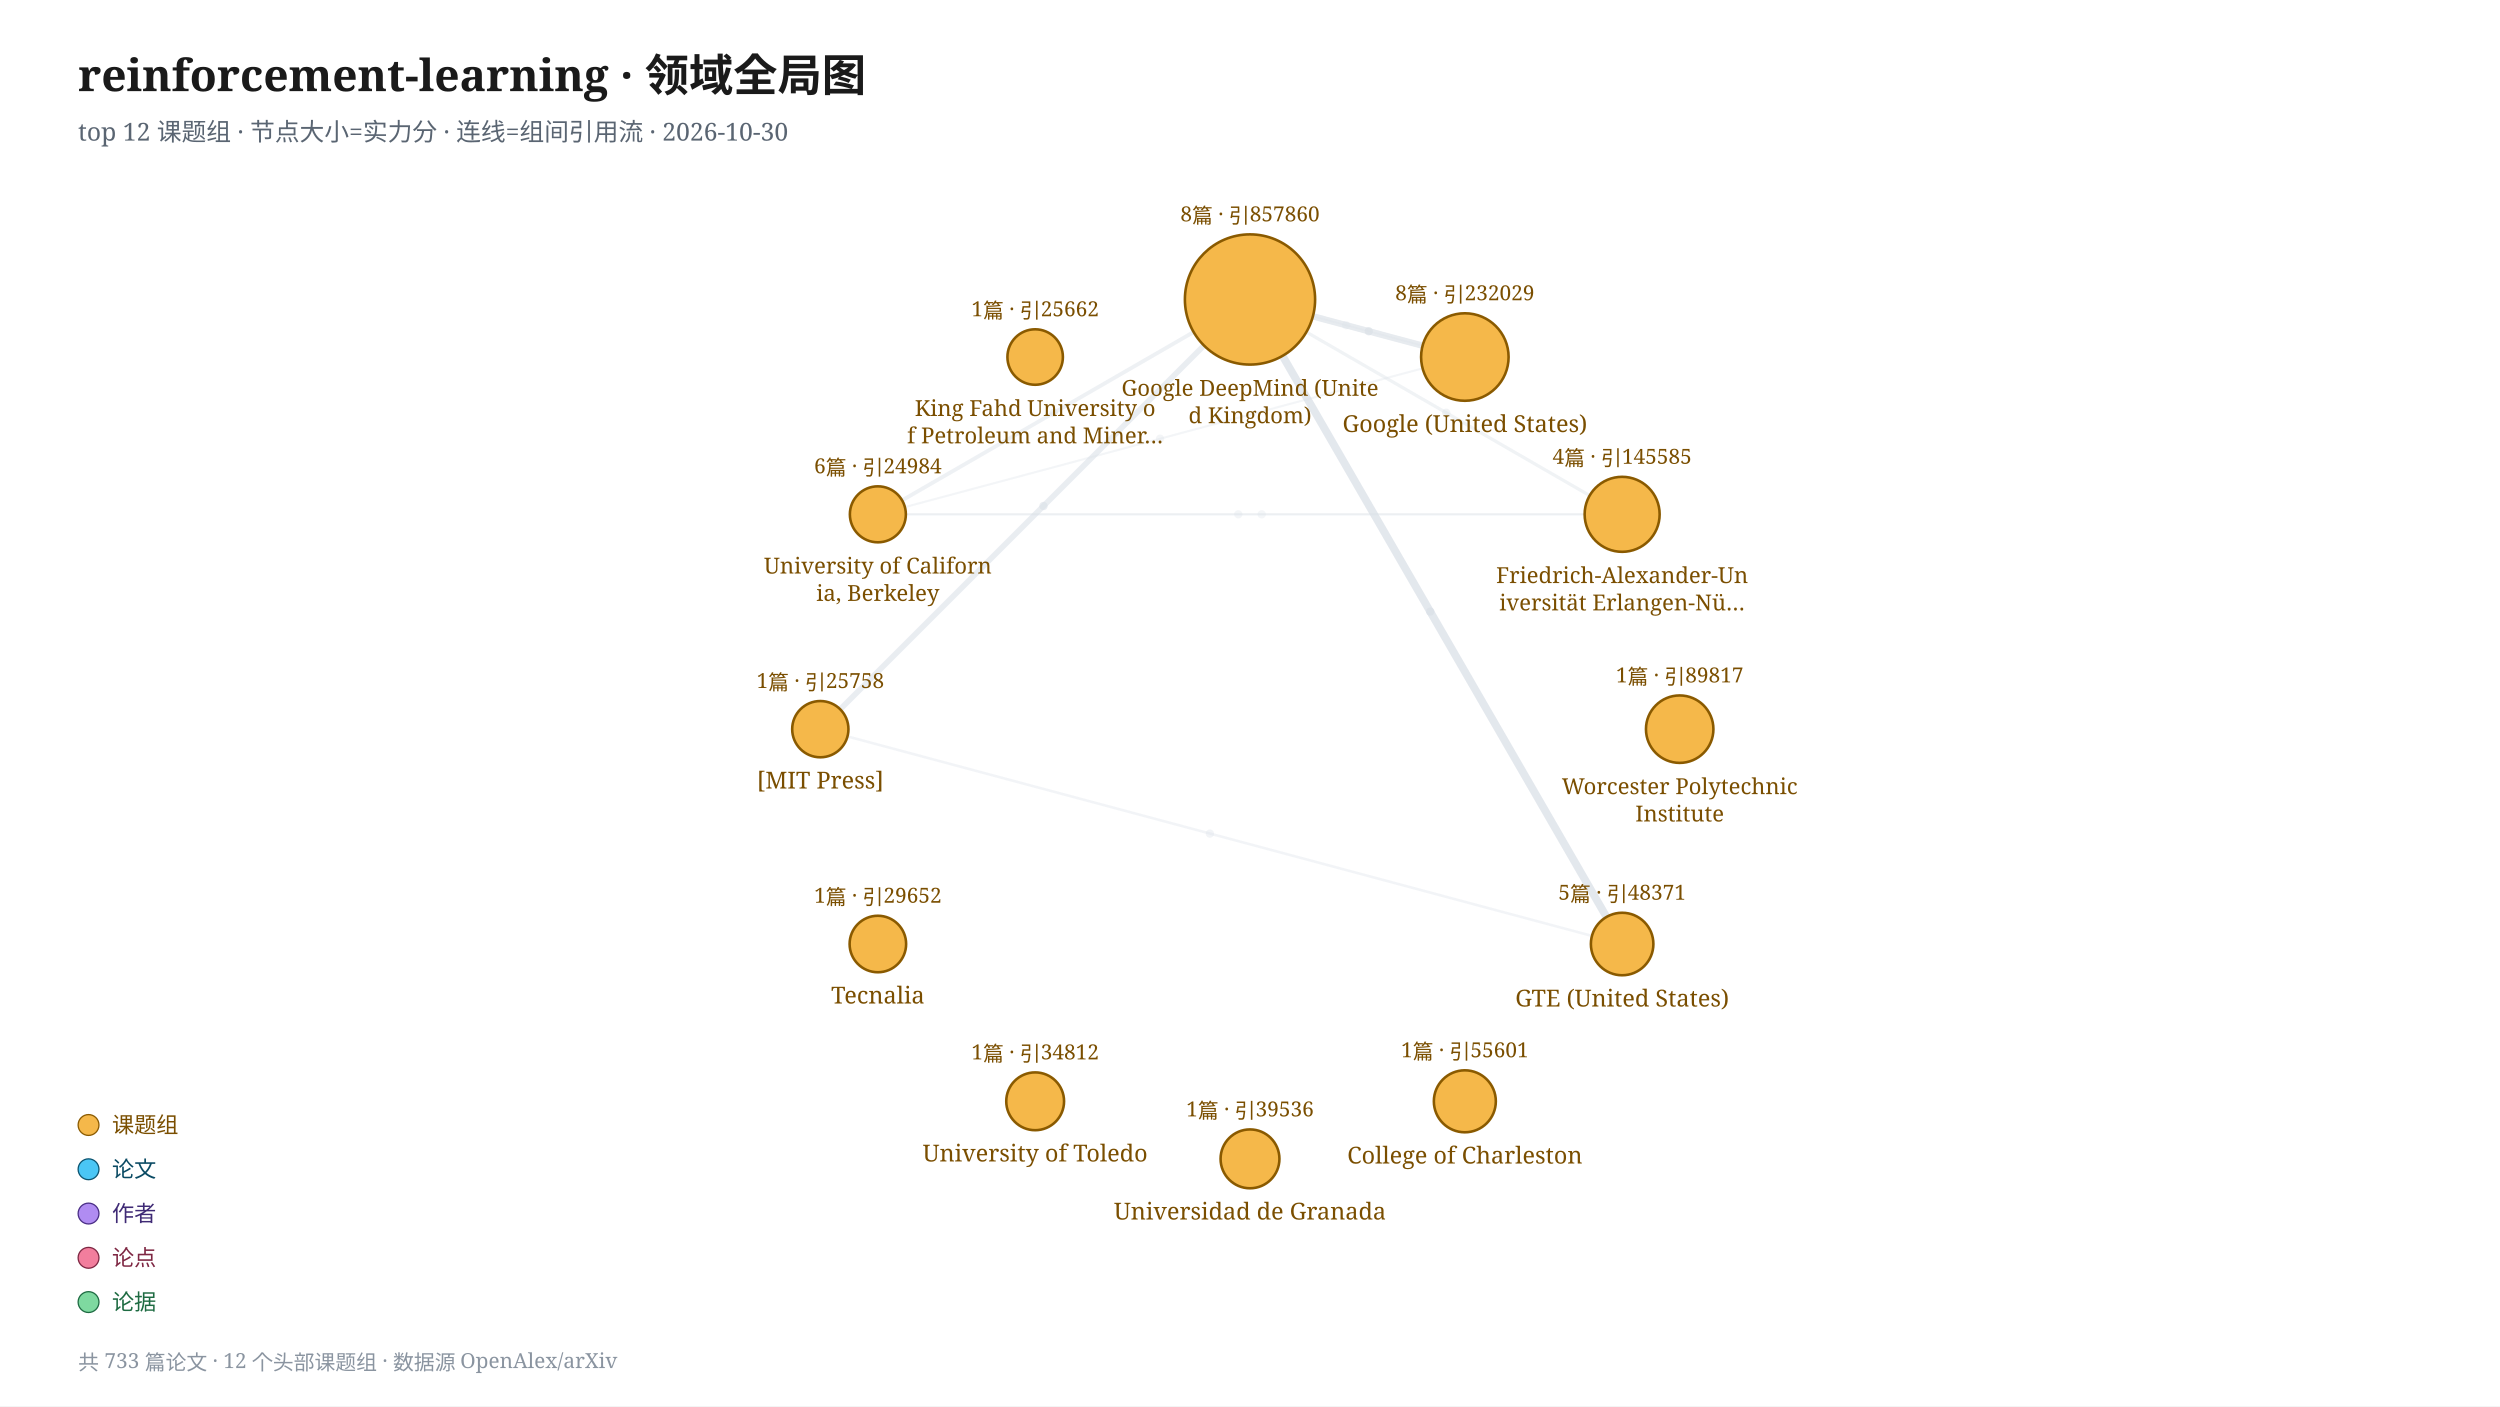
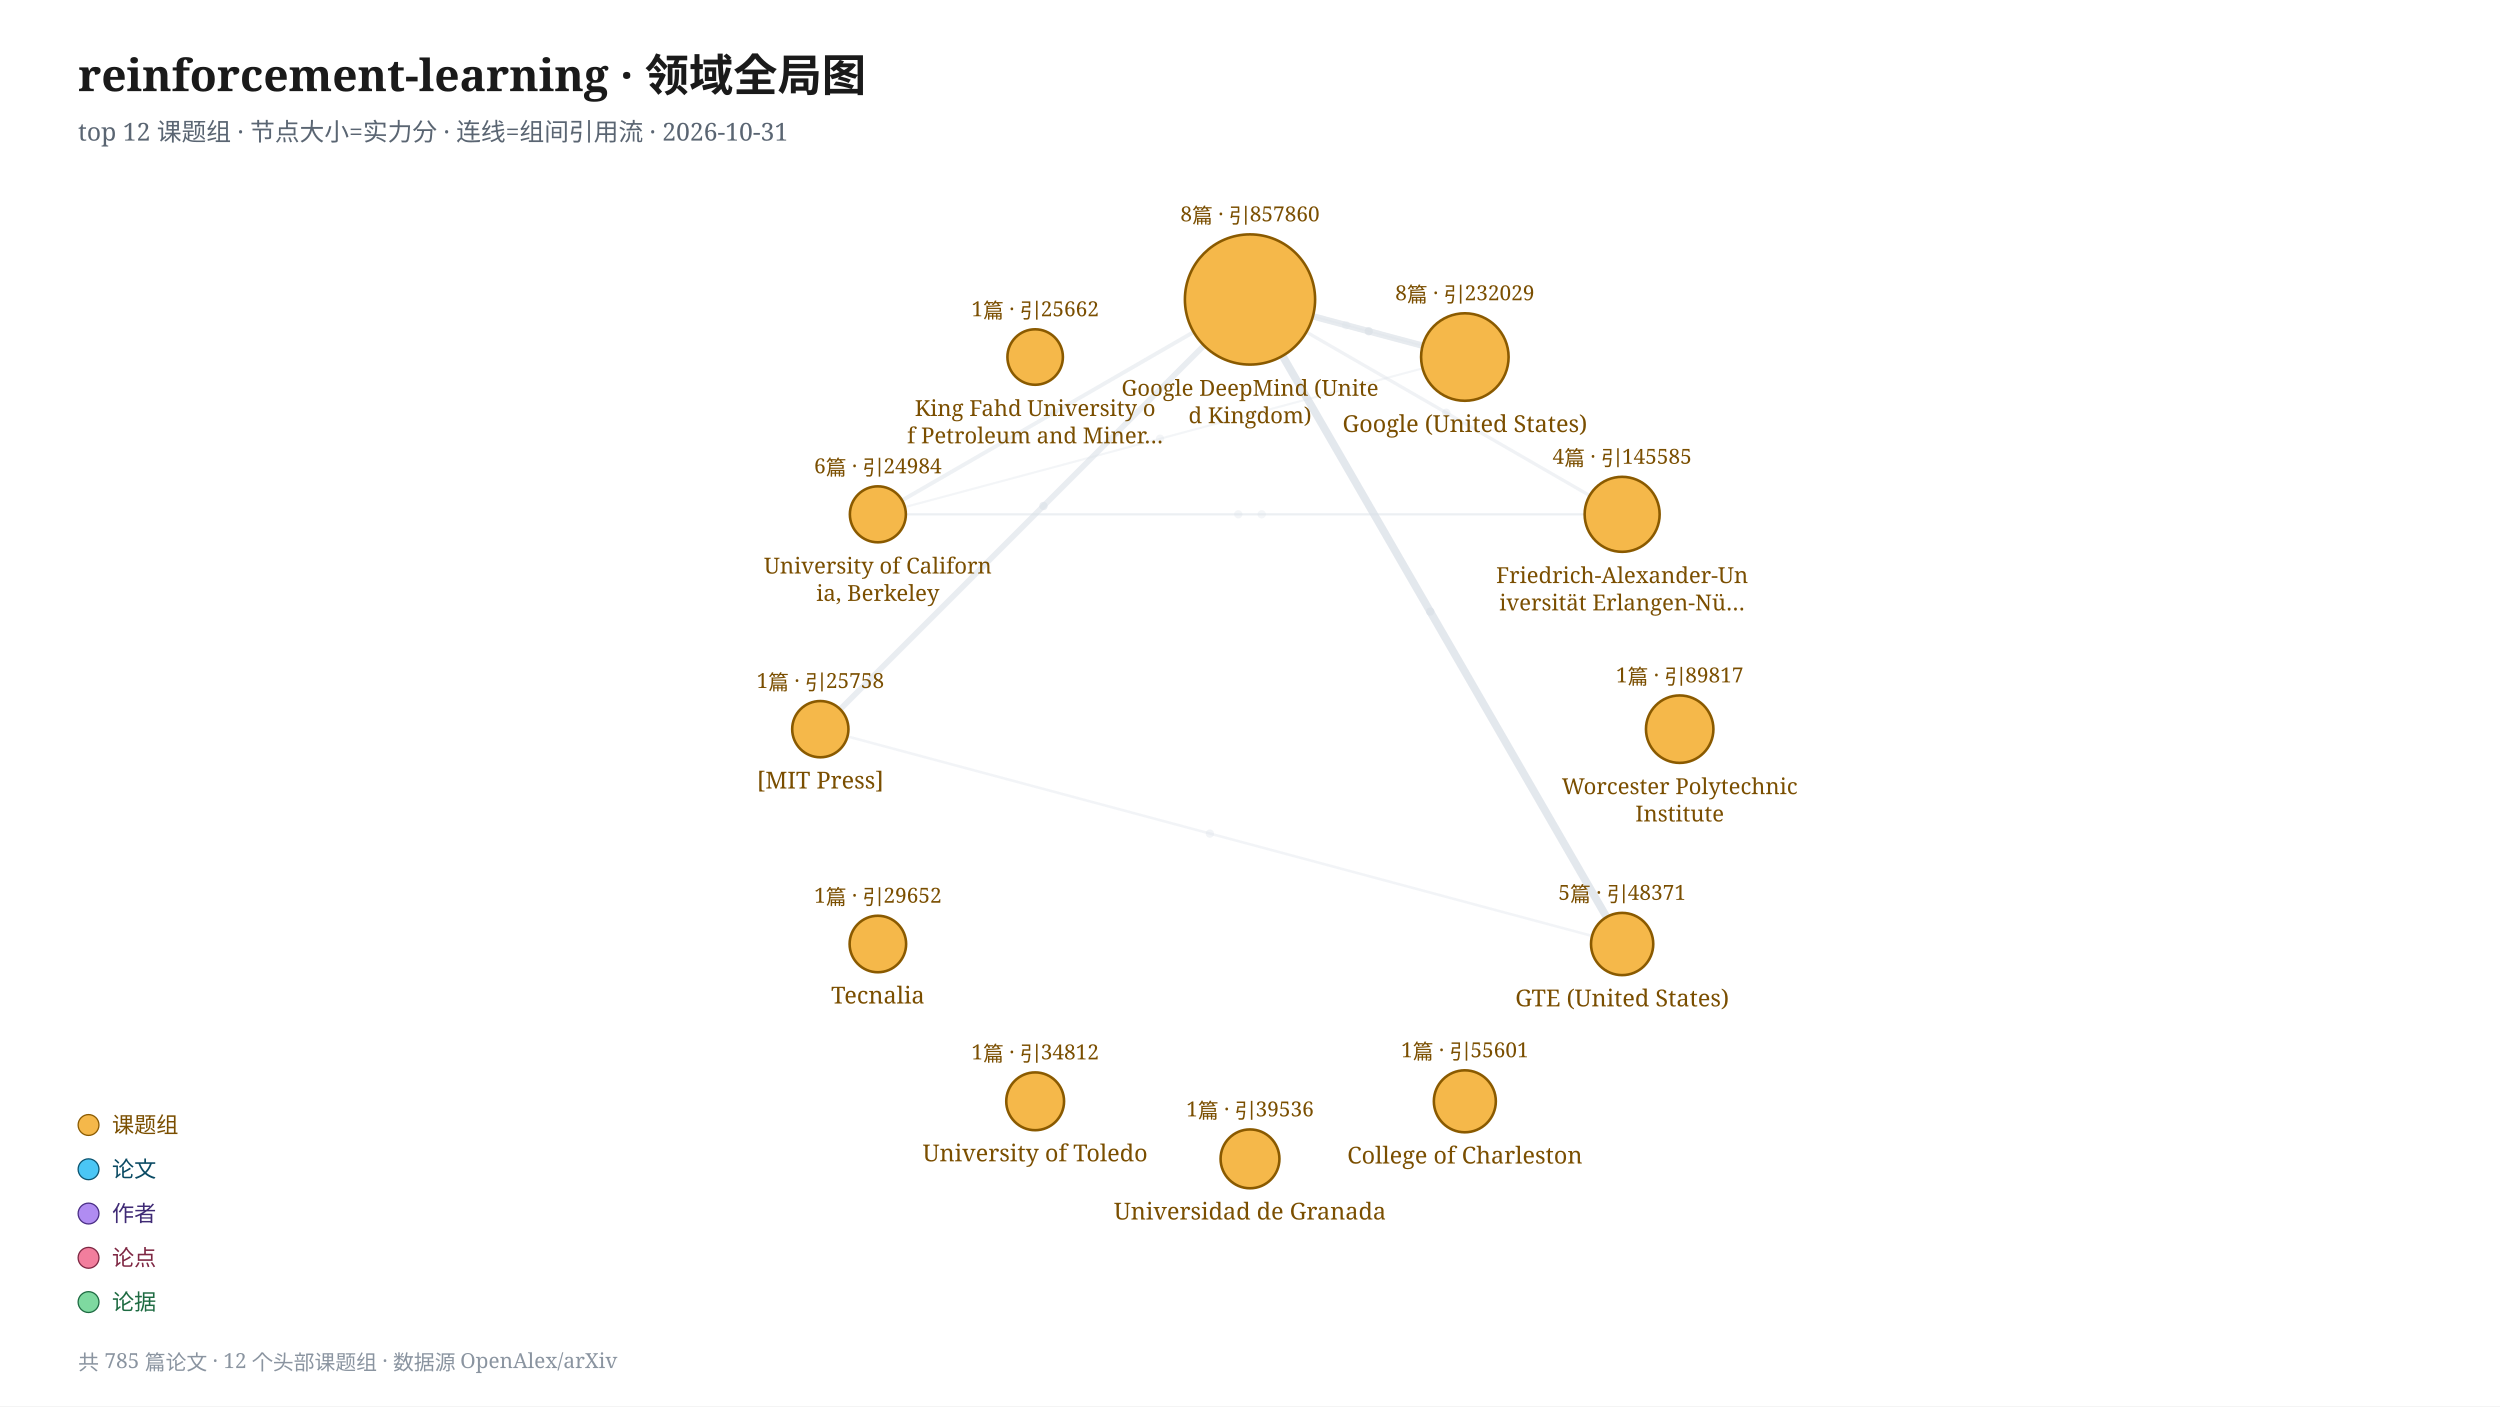
<svg xmlns="http://www.w3.org/2000/svg" width="1920" height="1080" viewBox="0 0 1920 1080">
  <defs>
    <filter id="glow">
      <feGaussianBlur stdDeviation="9" result="b" />
      <feMerge>
        <feMergeNode in="b" />
        <feMergeNode in="SourceGraphic" />
      </feMerge>
    </filter>
    <filter id="soft">
      <feGaussianBlur stdDeviation="4" result="b" />
      <feMerge>
        <feMergeNode in="b" />
        <feMergeNode in="SourceGraphic" />
      </feMerge>
    </filter>
  </defs>
  <rect width="1920" height="1080" fill="#FFFFFF" />
  <text x="60" y="70" fill="#1A1A1A" font-family="Georgia, 'Songti SC', serif" font-size="34" font-weight="bold">reinforcement-learning · 领域全局图</text>
-   <text x="60" y="108" fill="#5A6572" font-family="Georgia, serif" font-size="19">top 12 课题组 · 节点大小=实力分 · 连线=组间引用流 · 2026-10-30</text>
-   <line x1="960.0" y1="230.0" x2="630.0" y2="560.0" stroke="#DAE0E7" stroke-width="4.359" opacity="0.586" />
-   <circle cx="801.4" cy="388.6" r="3.2" fill="#DAE0E7" opacity="0.586" />
+   <text x="60" y="108" fill="#5A6572" font-family="Georgia, serif" font-size="19">top 12 课题组 · 节点大小=实力分 · 连线=组间引用流 · 2026-10-31</text>
+   <line x1="960.0" y1="230.0" x2="630.0" y2="560.0" stroke="#DAE0E7" stroke-width="4.375" opacity="0.588" />
+   <circle cx="801.4" cy="388.6" r="3.2" fill="#DAE0E7" opacity="0.588" />
  <line x1="960.0" y1="230.0" x2="1245.8" y2="725.0" stroke="#DAE0E7" stroke-width="6.0" opacity="0.75" />
  <circle cx="1098.4" cy="469.7" r="3.2" fill="#DAE0E7" opacity="0.75" />
  <line x1="630.0" y1="560.0" x2="1245.8" y2="725.0" stroke="#DAE0E7" stroke-width="2.0" opacity="0.35" />
  <circle cx="929.2" cy="640.2" r="3.2" fill="#DAE0E7" opacity="0.35" />
-   <line x1="1245.8" y1="395.0" x2="960.0" y2="230.0" stroke="#DAE0E7" stroke-width="2.513" opacity="0.401" />
-   <circle cx="1110.7" cy="317.0" r="3.2" fill="#DAE0E7" opacity="0.401" />
+   <line x1="1245.8" y1="395.0" x2="960.0" y2="230.0" stroke="#DAE0E7" stroke-width="2.575" opacity="0.407" />
+   <circle cx="1110.7" cy="317.0" r="3.2" fill="#DAE0E7" opacity="0.407" />
  <line x1="1125.0" y1="274.2" x2="960.0" y2="230.0" stroke="#DAE0E7" stroke-width="5.0" opacity="0.65" />
  <circle cx="1051.2" cy="254.4" r="3.2" fill="#DAE0E7" opacity="0.65" />
-   <line x1="674.2" y1="395.0" x2="960.0" y2="230.0" stroke="#DAE0E7" stroke-width="3.0" opacity="0.45" />
-   <circle cx="809.3" cy="317.0" r="3.2" fill="#DAE0E7" opacity="0.45" />
-   <line x1="674.2" y1="395.0" x2="1125.0" y2="274.2" stroke="#DAE0E7" stroke-width="1.641" opacity="0.314" />
-   <circle cx="890.9" cy="336.9" r="3.2" fill="#DAE0E7" opacity="0.314" />
-   <line x1="674.2" y1="395.0" x2="1245.8" y2="395.0" stroke="#DAE0E7" stroke-width="1.641" opacity="0.314" />
-   <circle cx="951.0" cy="395.0" r="3.2" fill="#DAE0E7" opacity="0.314" />
-   <line x1="1245.8" y1="395.0" x2="674.2" y2="395.0" stroke="#DAE0E7" stroke-width="1.436" opacity="0.294" />
-   <circle cx="969.0" cy="395.0" r="3.2" fill="#DAE0E7" opacity="0.294" />
-   <line x1="960.0" y1="230.0" x2="1125.0" y2="274.2" stroke="#DAE0E7" stroke-width="1.359" opacity="0.286" />
-   <circle cx="1033.8" cy="249.8" r="3.2" fill="#DAE0E7" opacity="0.286" />
+   <line x1="674.2" y1="395.0" x2="960.0" y2="230.0" stroke="#DAE0E7" stroke-width="3.05" opacity="0.455" />
+   <circle cx="809.3" cy="317.0" r="3.2" fill="#DAE0E7" opacity="0.455" />
+   <line x1="674.2" y1="395.0" x2="1125.0" y2="274.2" stroke="#DAE0E7" stroke-width="1.65" opacity="0.315" />
+   <circle cx="890.9" cy="336.9" r="3.2" fill="#DAE0E7" opacity="0.315" />
+   <line x1="674.2" y1="395.0" x2="1245.8" y2="395.0" stroke="#DAE0E7" stroke-width="1.65" opacity="0.315" />
+   <circle cx="951.0" cy="395.0" r="3.2" fill="#DAE0E7" opacity="0.315" />
+   <line x1="1245.8" y1="395.0" x2="674.2" y2="395.0" stroke="#DAE0E7" stroke-width="1.475" opacity="0.297" />
+   <circle cx="969.0" cy="395.0" r="3.2" fill="#DAE0E7" opacity="0.297" />
+   <line x1="960.0" y1="230.0" x2="1125.0" y2="274.2" stroke="#DAE0E7" stroke-width="1.375" opacity="0.287" />
+   <circle cx="1033.8" cy="249.8" r="3.2" fill="#DAE0E7" opacity="0.287" />
  <circle cx="960.0" cy="230.0" r="50.0" fill="#F5B84A" stroke="#8A5A00" stroke-width="2" opacity="1.0" />
  <text x="960.0" y="304.0" text-anchor="middle" fill="#7A4E00" font-family="Georgia, serif" font-size="17" opacity="1.0">Google DeepMind (Unite</text>
  <text x="960.0" y="325.0" text-anchor="middle" fill="#7A4E00" font-family="Georgia, serif" font-size="17" opacity="1.0">d Kingdom)</text>
  <text x="960.0" y="170.0" text-anchor="middle" fill="#7A4E00" font-family="Georgia, serif" font-size="16" opacity="1.0">8篇 · 引857860</text>
  <circle cx="1125.0" cy="274.2" r="33.6" fill="#F5B84A" stroke="#8A5A00" stroke-width="2" opacity="1.0" />
  <text x="1125.0" y="331.8" text-anchor="middle" fill="#7A4E00" font-family="Georgia, serif" font-size="18" opacity="1.0">Google (United States)</text>
  <text x="1125.0" y="230.6" text-anchor="middle" fill="#7A4E00" font-family="Georgia, serif" font-size="16" opacity="1.0">8篇 · 引232029</text>
  <circle cx="1245.8" cy="395.0" r="28.8" fill="#F5B84A" stroke="#8A5A00" stroke-width="2" opacity="1.0" />
  <text x="1245.8" y="447.8" text-anchor="middle" fill="#7A4E00" font-family="Georgia, serif" font-size="17" opacity="1.0">Friedrich-Alexander-Un</text>
  <text x="1245.8" y="468.8" text-anchor="middle" fill="#7A4E00" font-family="Georgia, serif" font-size="17" opacity="1.0">iversität Erlangen-Nü…</text>
  <text x="1245.8" y="356.2" text-anchor="middle" fill="#7A4E00" font-family="Georgia, serif" font-size="16" opacity="1.0">4篇 · 引145585</text>
  <circle cx="1290.0" cy="560.0" r="25.9" fill="#F5B84A" stroke="#8A5A00" stroke-width="2" opacity="1.0" />
  <text x="1290.0" y="609.9" text-anchor="middle" fill="#7A4E00" font-family="Georgia, serif" font-size="17" opacity="1.0">Worcester Polytechnic </text>
  <text x="1290.0" y="630.9" text-anchor="middle" fill="#7A4E00" font-family="Georgia, serif" font-size="17" opacity="1.0">Institute</text>
  <text x="1290.0" y="524.1" text-anchor="middle" fill="#7A4E00" font-family="Georgia, serif" font-size="16" opacity="1.0">1篇 · 引89817</text>
-   <circle cx="1245.8" cy="725.0" r="24.0" fill="#F5B84A" stroke="#8A5A00" stroke-width="2" opacity="1.0" />
-   <text x="1245.8" y="773.0" text-anchor="middle" fill="#7A4E00" font-family="Georgia, serif" font-size="18" opacity="1.0">GTE (United States)</text>
-   <text x="1245.8" y="691.0" text-anchor="middle" fill="#7A4E00" font-family="Georgia, serif" font-size="16" opacity="1.0">5篇 · 引48371</text>
+   <circle cx="1245.8" cy="725.0" r="23.9" fill="#F5B84A" stroke="#8A5A00" stroke-width="2" opacity="1.0" />
+   <text x="1245.8" y="772.9" text-anchor="middle" fill="#7A4E00" font-family="Georgia, serif" font-size="18" opacity="1.0">GTE (United States)</text>
+   <text x="1245.8" y="691.1" text-anchor="middle" fill="#7A4E00" font-family="Georgia, serif" font-size="16" opacity="1.0">5篇 · 引48371</text>
  <circle cx="1125.0" cy="845.8" r="23.8" fill="#F5B84A" stroke="#8A5A00" stroke-width="2" opacity="1.0" />
  <text x="1125.0" y="893.6" text-anchor="middle" fill="#7A4E00" font-family="Georgia, serif" font-size="18" opacity="1.0">College of Charleston</text>
  <text x="1125.0" y="812.0" text-anchor="middle" fill="#7A4E00" font-family="Georgia, serif" font-size="16" opacity="1.0">1篇 · 引55601</text>
  <circle cx="960.0" cy="890.0" r="22.6" fill="#F5B84A" stroke="#8A5A00" stroke-width="2" opacity="1.0" />
  <text x="960.0" y="936.6" text-anchor="middle" fill="#7A4E00" font-family="Georgia, serif" font-size="18" opacity="1.0">Universidad de Granada</text>
  <text x="960.0" y="857.4" text-anchor="middle" fill="#7A4E00" font-family="Georgia, serif" font-size="16" opacity="1.0">1篇 · 引39536</text>
  <circle cx="795.0" cy="845.8" r="22.2" fill="#F5B84A" stroke="#8A5A00" stroke-width="2" opacity="1.0" />
-   <text x="795.0" y="892.0" text-anchor="middle" fill="#7A4E00" font-family="Georgia, serif" font-size="18" opacity="1.0">University of Toledo</text>
+   <text x="795.0" y="891.9" text-anchor="middle" fill="#7A4E00" font-family="Georgia, serif" font-size="18" opacity="1.0">University of Toledo</text>
  <text x="795.0" y="813.6" text-anchor="middle" fill="#7A4E00" font-family="Georgia, serif" font-size="16" opacity="1.0">1篇 · 引34812</text>
  <circle cx="674.2" cy="725.0" r="21.7" fill="#F5B84A" stroke="#8A5A00" stroke-width="2" opacity="1.0" />
  <text x="674.2" y="770.7" text-anchor="middle" fill="#7A4E00" font-family="Georgia, serif" font-size="18" opacity="1.0">Tecnalia</text>
  <text x="674.2" y="693.3" text-anchor="middle" fill="#7A4E00" font-family="Georgia, serif" font-size="16" opacity="1.0">1篇 · 引29652</text>
  <circle cx="630.0" cy="560.0" r="21.6" fill="#F5B84A" stroke="#8A5A00" stroke-width="2" opacity="1.0" />
  <text x="630.0" y="605.6" text-anchor="middle" fill="#7A4E00" font-family="Georgia, serif" font-size="18" opacity="1.0">[MIT Press]</text>
  <text x="630.0" y="528.4" text-anchor="middle" fill="#7A4E00" font-family="Georgia, serif" font-size="16" opacity="1.0">1篇 · 引25758</text>
  <circle cx="674.2" cy="395.0" r="21.5" fill="#F5B84A" stroke="#8A5A00" stroke-width="2" opacity="1.0" />
  <text x="674.2" y="440.5" text-anchor="middle" fill="#7A4E00" font-family="Georgia, serif" font-size="17" opacity="1.0">University of Californ</text>
  <text x="674.2" y="461.5" text-anchor="middle" fill="#7A4E00" font-family="Georgia, serif" font-size="17" opacity="1.0">ia, Berkeley</text>
  <text x="674.2" y="363.5" text-anchor="middle" fill="#7A4E00" font-family="Georgia, serif" font-size="16" opacity="1.0">6篇 · 引24984</text>
  <circle cx="795.0" cy="274.2" r="21.3" fill="#F5B84A" stroke="#8A5A00" stroke-width="2" opacity="1.0" />
  <text x="795.0" y="319.5" text-anchor="middle" fill="#7A4E00" font-family="Georgia, serif" font-size="17" opacity="1.0">King Fahd University o</text>
  <text x="795.0" y="340.5" text-anchor="middle" fill="#7A4E00" font-family="Georgia, serif" font-size="17" opacity="1.0">f Petroleum and Miner…</text>
  <text x="795.0" y="242.9" text-anchor="middle" fill="#7A4E00" font-family="Georgia, serif" font-size="16" opacity="1.0">1篇 · 引25662</text>
  <circle cx="68" cy="864" r="8" fill="#F5B84A" stroke="#8A5A00" />
  <text x="86" y="870" fill="#7A4E00" font-family="Georgia, serif" font-size="17">课题组</text>
  <circle cx="68" cy="898" r="8" fill="#4AC6F5" stroke="#0B5470" />
  <text x="86" y="904" fill="#0A4A63" font-family="Georgia, serif" font-size="17">论文</text>
  <circle cx="68" cy="932" r="8" fill="#B08CF2" stroke="#4A2E86" />
  <text x="86" y="938" fill="#3F2A75" font-family="Georgia, serif" font-size="17">作者</text>
  <circle cx="68" cy="966" r="8" fill="#F27E9D" stroke="#7E2743" />
  <text x="86" y="972" fill="#7E2743" font-family="Georgia, serif" font-size="17">论点</text>
  <circle cx="68" cy="1000" r="8" fill="#7ED9A0" stroke="#1E6B42" />
  <text x="86" y="1006" fill="#1E6B42" font-family="Georgia, serif" font-size="17">论据</text>
-   <text x="60" y="1052" fill="#8A94A0" font-family="Georgia, serif" font-size="16">共 733 篇论文 · 12 个头部课题组 · 数据源 OpenAlex/arXiv</text>
+   <text x="60" y="1052" fill="#8A94A0" font-family="Georgia, serif" font-size="16">共 785 篇论文 · 12 个头部课题组 · 数据源 OpenAlex/arXiv</text>
</svg>
